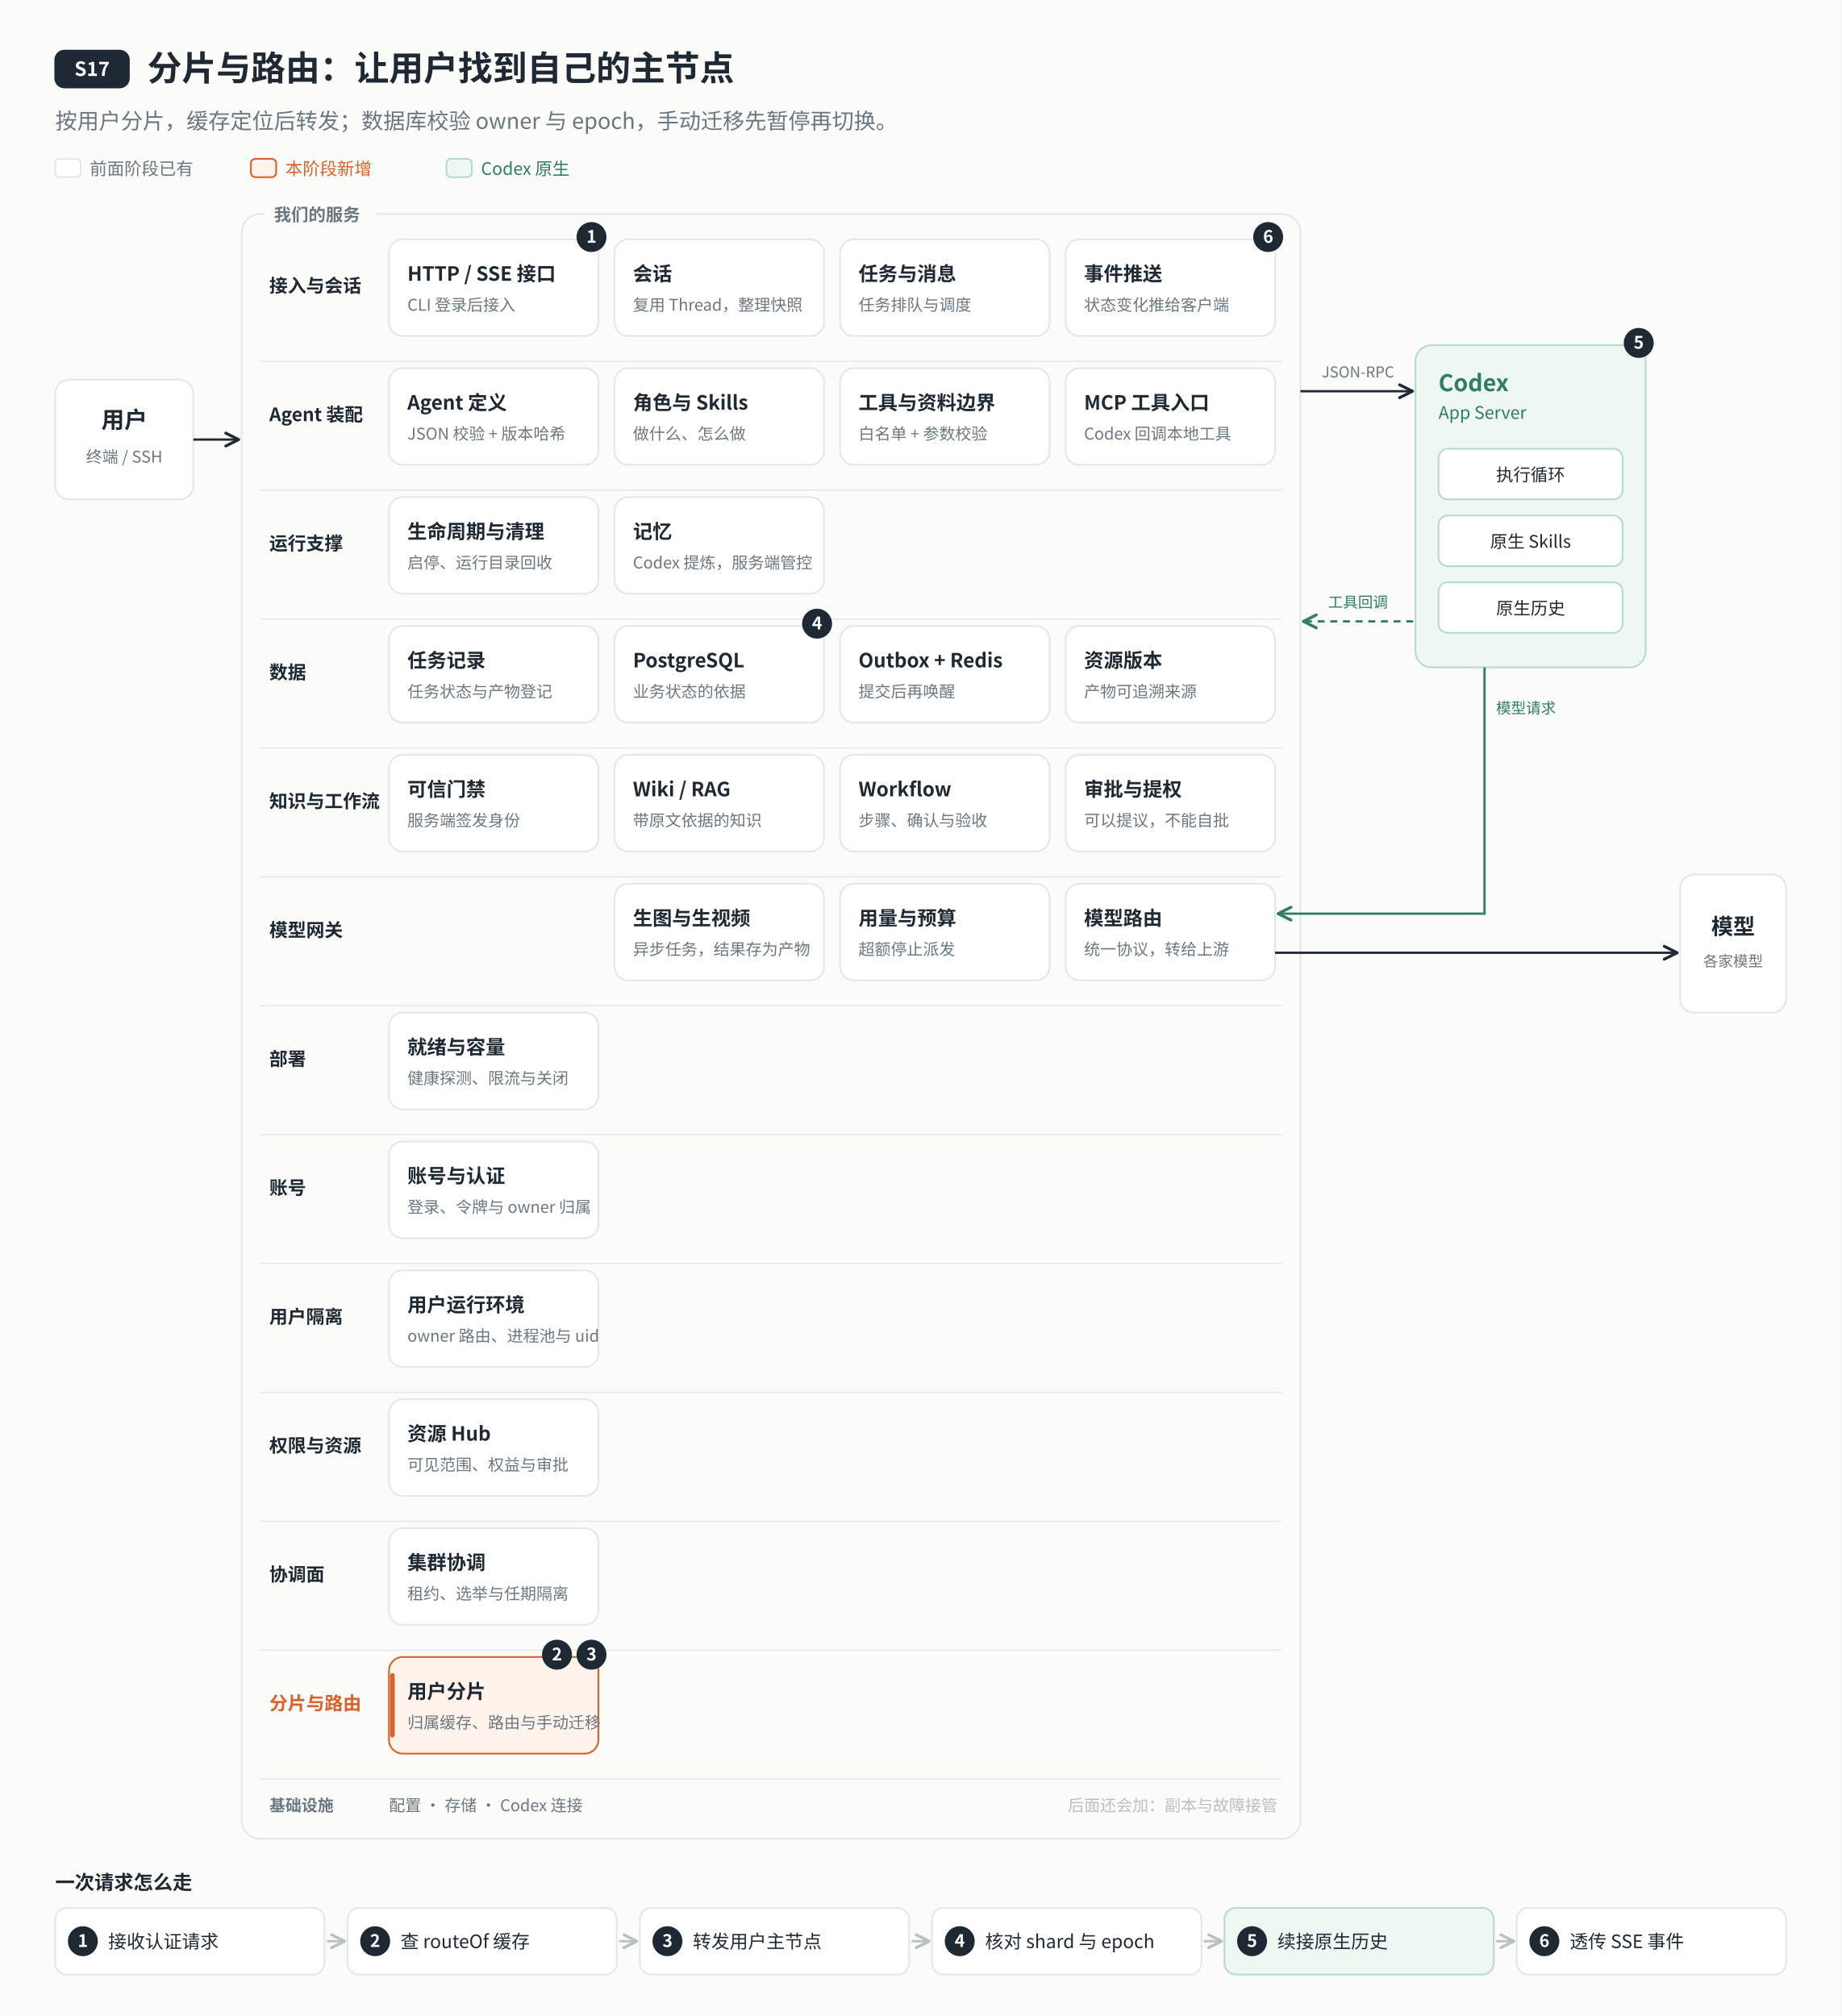
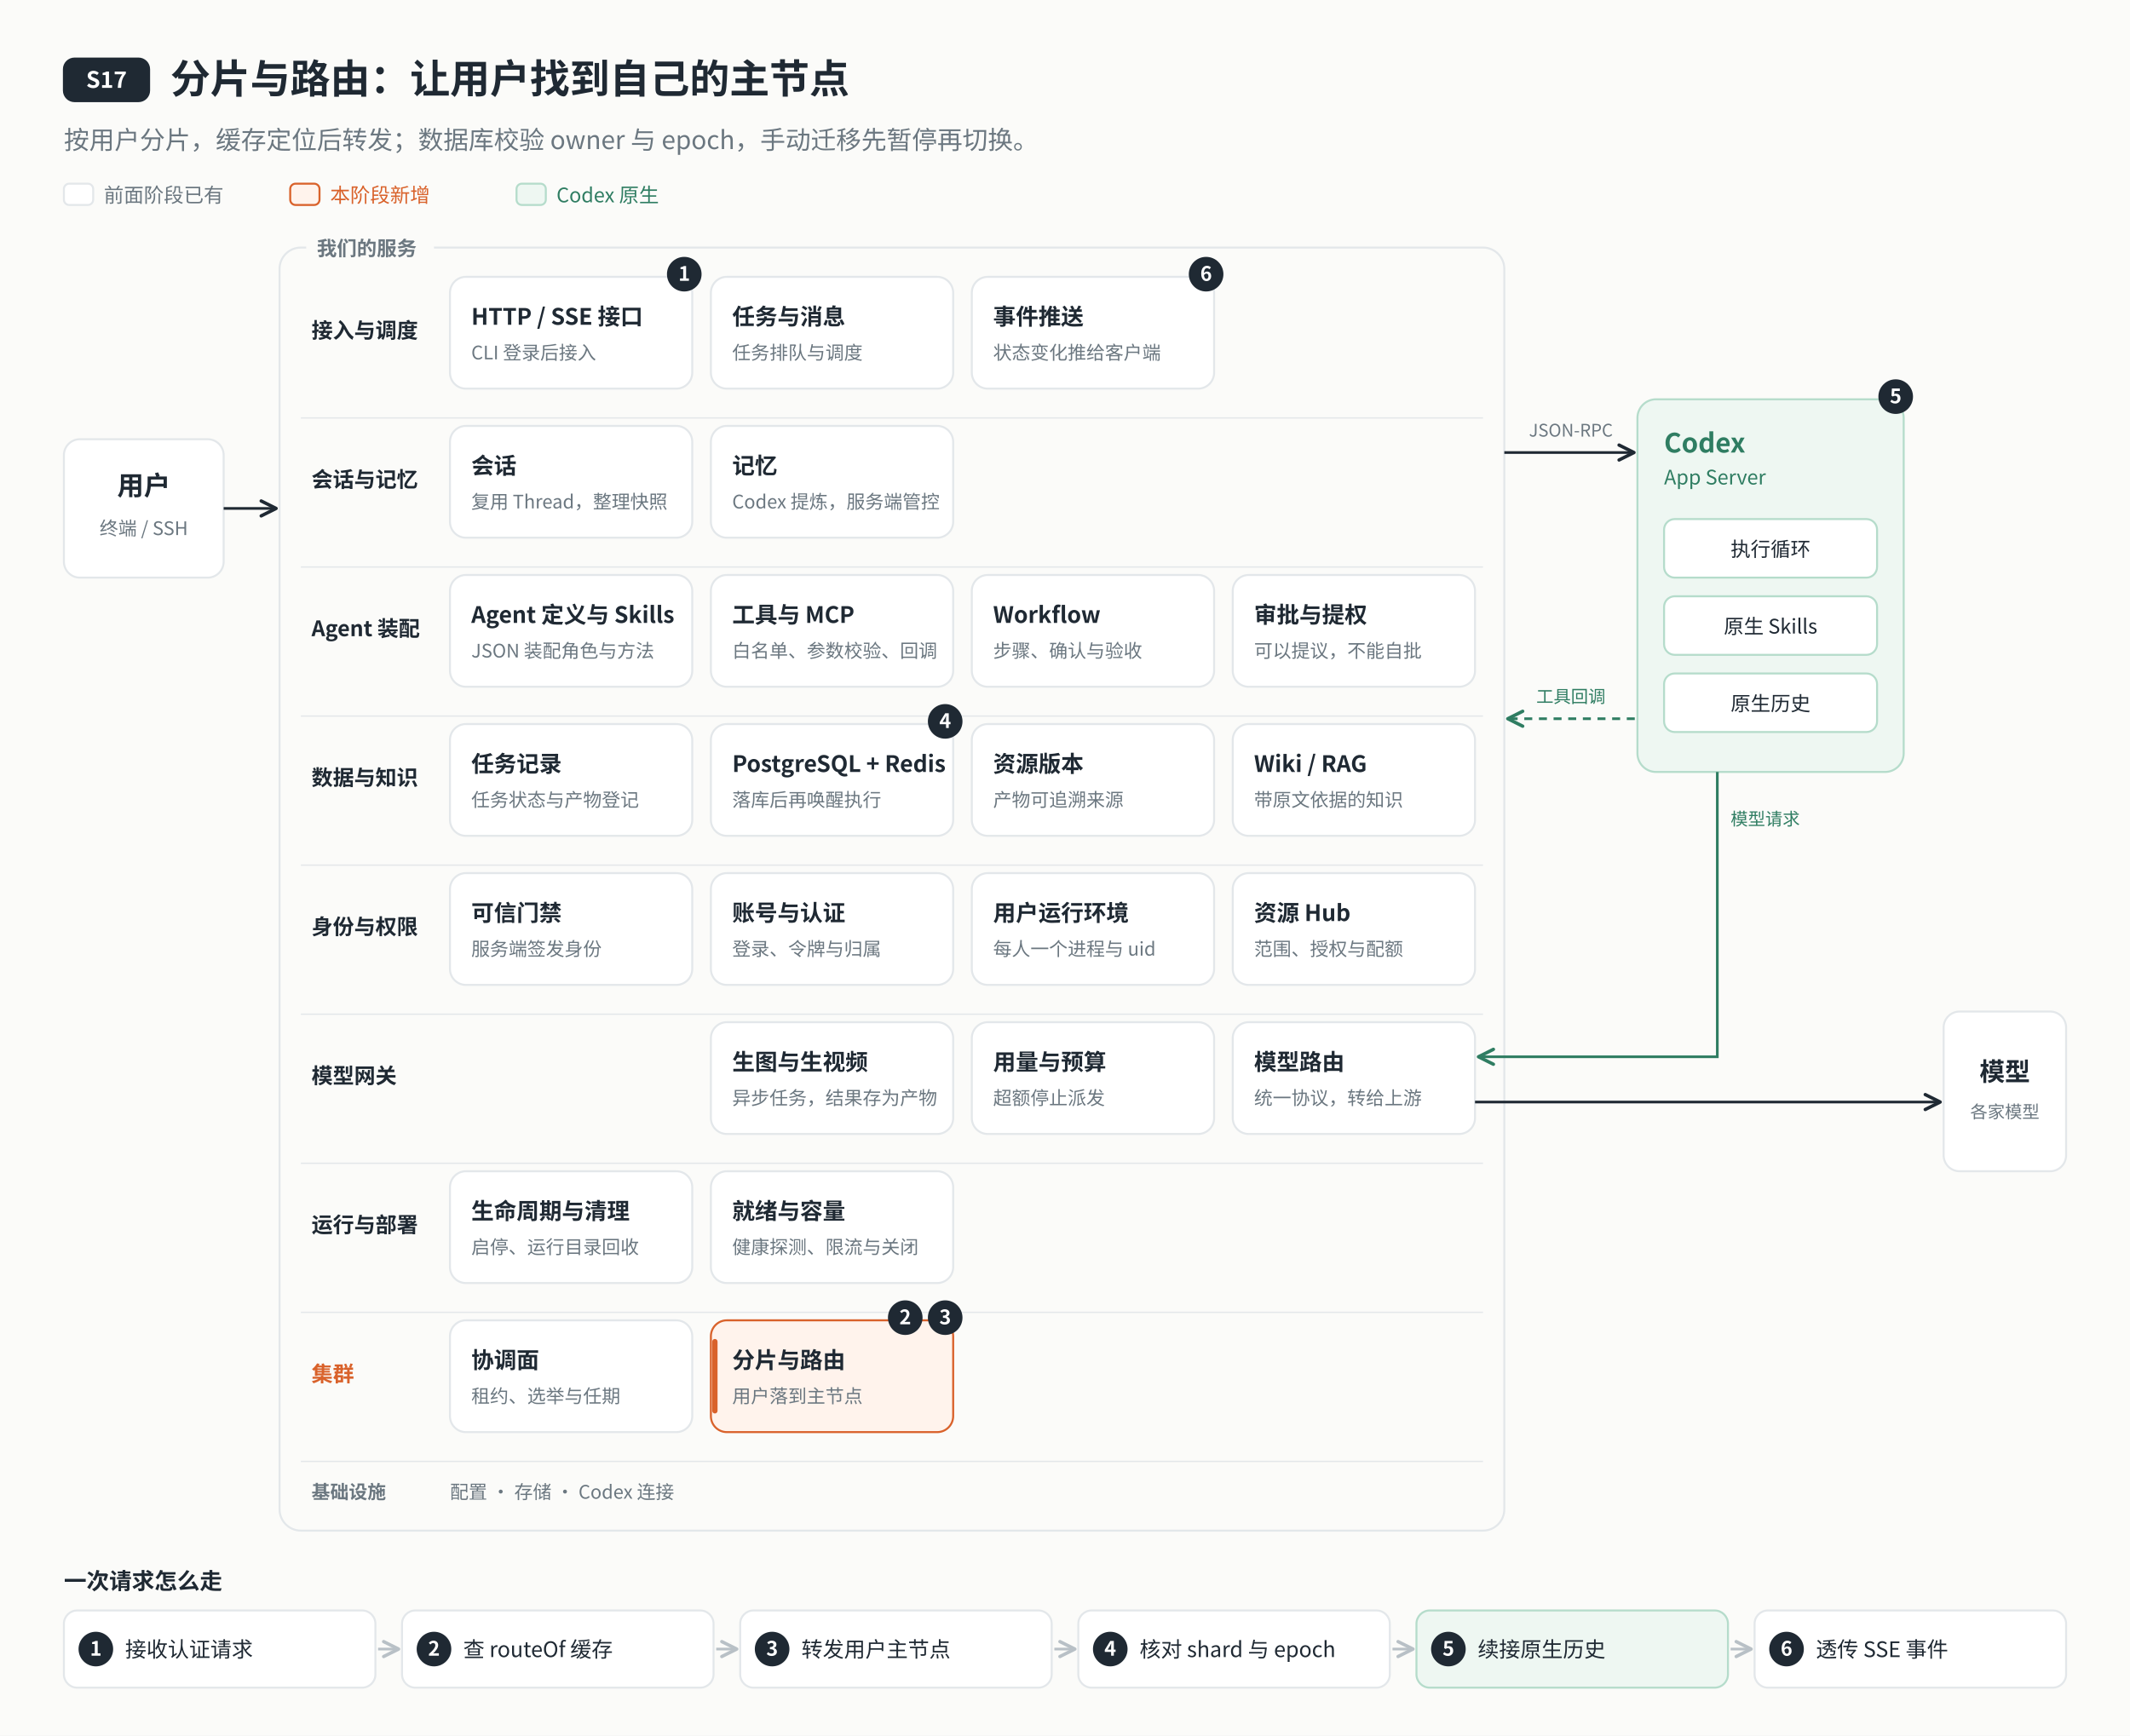
- <svg xmlns="http://www.w3.org/2000/svg" width="1600" height="1752" viewBox="0 0 1600 1752" role="img" aria-labelledby="title desc">
+ <svg xmlns="http://www.w3.org/2000/svg" width="1600" height="1304" viewBox="0 0 1600 1304" role="img" aria-labelledby="title desc">
  <defs>
    <marker id="mB8C0C6" viewBox="0 0 10 10" refX="8" refY="5" markerWidth="7" markerHeight="7" orient="auto-start-reverse">
      <path d="M1 1 L9 5 L1 9" fill="none" stroke="#B8C0C6" stroke-width="1.8" stroke-linecap="round" stroke-linejoin="round" />
    </marker>
    <marker id="m1F2933" viewBox="0 0 10 10" refX="8" refY="5" markerWidth="7" markerHeight="7" orient="auto-start-reverse">
      <path d="M1 1 L9 5 L1 9" fill="none" stroke="#1F2933" stroke-width="1.8" stroke-linecap="round" stroke-linejoin="round" />
    </marker>
    <marker id="m2F7D62" viewBox="0 0 10 10" refX="8" refY="5" markerWidth="7" markerHeight="7" orient="auto-start-reverse">
      <path d="M1 1 L9 5 L1 9" fill="none" stroke="#2F7D62" stroke-width="1.8" stroke-linecap="round" stroke-linejoin="round" />
    </marker>
  </defs>
  <g font-family="PingFang SC, Microsoft YaHei, Noto Sans CJK SC, sans-serif">
-     <rect x="0" y="0" width="1600" height="1752" fill="#FBFBF9" />
+     <rect x="0" y="0" width="1600" height="1304" fill="#FBFBF9" />
    <rect x="48" y="44" width="64" height="32" rx="8" fill="#1F2933" stroke="#1F2933" stroke-width="1.5" />
    <text x="80" y="66" font-size="17" fill="#fff" font-weight="700" text-anchor="middle">S17</text>
    <text x="128" y="70" font-size="30" fill="#1F2933" font-weight="700" text-anchor="start">分片与路由：让用户找到自己的主节点</text>
    <text x="48" y="112" font-size="19" fill="#6B7780" font-weight="400" text-anchor="start">按用户分片，缓存定位后转发；数据库校验 owner 与 epoch，手动迁移先暂停再切换。</text>
    <rect x="48" y="138" width="22" height="16" rx="4" fill="#FFFFFF" stroke="#E3E7EA" stroke-width="1.5" />
    <text x="78" y="152" font-size="15" fill="#6B7780" font-weight="400" text-anchor="start">前面阶段已有</text>
    <rect x="218" y="138" width="22" height="16" rx="4" fill="#FFF3EC" stroke="#D9622B" stroke-width="1.5" />
    <text x="248" y="152" font-size="15" fill="#D9622B" font-weight="400" text-anchor="start">本阶段新增</text>
    <rect x="388" y="138" width="22" height="16" rx="4" fill="#EEF7F2" stroke="#B5DCCB" stroke-width="1.5" />
    <text x="418" y="152" font-size="15" fill="#2F7D62" font-weight="400" text-anchor="start">Codex 原生</text>
    <rect x="48" y="330" width="120" height="104" rx="12" fill="#FFFFFF" stroke="#E3E7EA" stroke-width="1.5" />
    <text x="108" y="372" font-size="20" fill="#1F2933" font-weight="600" text-anchor="middle">用户</text>
    <text x="108" y="402" font-size="14" fill="#6B7780" font-weight="400" text-anchor="middle">终端 / SSH</text>
-     <rect x="210" y="186" width="920" height="1412" rx="16" fill="none" stroke="#E3E7EA" stroke-width="1.5" />
+     <rect x="210" y="186" width="920" height="964" rx="16" fill="none" stroke="#E3E7EA" stroke-width="1.5" />
    <rect x="230" y="175" width="96" height="22" fill="#FBFBF9" />
    <text x="238" y="192" font-size="15" fill="#6B7780" font-weight="600" text-anchor="start">我们的服务</text>
-     <text x="234" y="254" font-size="16" fill="#1F2933" font-weight="600" text-anchor="start">接入与会话</text>
+     <text x="234" y="254" font-size="16" fill="#1F2933" font-weight="600" text-anchor="start">接入与调度</text>
    <rect x="338" y="208" width="182" height="84" rx="12" fill="#FFFFFF" stroke="#E3E7EA" stroke-width="1.5" />
    <text x="354" y="244" font-size="17" fill="#1F2933" font-weight="600" text-anchor="start">HTTP / SSE 接口</text>
    <text x="354" y="270" font-size="14" fill="#6B7780" font-weight="400" text-anchor="start">CLI 登录后接入</text>
    <rect x="534" y="208" width="182" height="84" rx="12" fill="#FFFFFF" stroke="#E3E7EA" stroke-width="1.5" />
-     <text x="550" y="244" font-size="17" fill="#1F2933" font-weight="600" text-anchor="start">会话</text>
-     <text x="550" y="270" font-size="14" fill="#6B7780" font-weight="400" text-anchor="start">复用 Thread，整理快照</text>
+     <text x="550" y="244" font-size="17" fill="#1F2933" font-weight="600" text-anchor="start">任务与消息</text>
+     <text x="550" y="270" font-size="14" fill="#6B7780" font-weight="400" text-anchor="start">任务排队与调度</text>
    <rect x="730" y="208" width="182" height="84" rx="12" fill="#FFFFFF" stroke="#E3E7EA" stroke-width="1.5" />
-     <text x="746" y="244" font-size="17" fill="#1F2933" font-weight="600" text-anchor="start">任务与消息</text>
-     <text x="746" y="270" font-size="14" fill="#6B7780" font-weight="400" text-anchor="start">任务排队与调度</text>
-     <rect x="926" y="208" width="182" height="84" rx="12" fill="#FFFFFF" stroke="#E3E7EA" stroke-width="1.5" />
-     <text x="942" y="244" font-size="17" fill="#1F2933" font-weight="600" text-anchor="start">事件推送</text>
-     <text x="942" y="270" font-size="14" fill="#6B7780" font-weight="400" text-anchor="start">状态变化推给客户端</text>
-     <text x="234" y="366" font-size="16" fill="#1F2933" font-weight="600" text-anchor="start">Agent 装配</text>
+     <text x="746" y="244" font-size="17" fill="#1F2933" font-weight="600" text-anchor="start">事件推送</text>
+     <text x="746" y="270" font-size="14" fill="#6B7780" font-weight="400" text-anchor="start">状态变化推给客户端</text>
+     <text x="234" y="366" font-size="16" fill="#1F2933" font-weight="600" text-anchor="start">会话与记忆</text>
    <line x1="226" y1="314" x2="1114" y2="314" stroke="#E3E7EA" stroke-width="1" />
    <rect x="338" y="320" width="182" height="84" rx="12" fill="#FFFFFF" stroke="#E3E7EA" stroke-width="1.5" />
-     <text x="354" y="356" font-size="17" fill="#1F2933" font-weight="600" text-anchor="start">Agent 定义</text>
-     <text x="354" y="382" font-size="14" fill="#6B7780" font-weight="400" text-anchor="start">JSON 校验 + 版本哈希</text>
+     <text x="354" y="356" font-size="17" fill="#1F2933" font-weight="600" text-anchor="start">会话</text>
+     <text x="354" y="382" font-size="14" fill="#6B7780" font-weight="400" text-anchor="start">复用 Thread，整理快照</text>
    <rect x="534" y="320" width="182" height="84" rx="12" fill="#FFFFFF" stroke="#E3E7EA" stroke-width="1.5" />
-     <text x="550" y="356" font-size="17" fill="#1F2933" font-weight="600" text-anchor="start">角色与 Skills</text>
-     <text x="550" y="382" font-size="14" fill="#6B7780" font-weight="400" text-anchor="start">做什么、怎么做</text>
-     <rect x="730" y="320" width="182" height="84" rx="12" fill="#FFFFFF" stroke="#E3E7EA" stroke-width="1.5" />
-     <text x="746" y="356" font-size="17" fill="#1F2933" font-weight="600" text-anchor="start">工具与资料边界</text>
-     <text x="746" y="382" font-size="14" fill="#6B7780" font-weight="400" text-anchor="start">白名单 + 参数校验</text>
-     <rect x="926" y="320" width="182" height="84" rx="12" fill="#FFFFFF" stroke="#E3E7EA" stroke-width="1.5" />
-     <text x="942" y="356" font-size="17" fill="#1F2933" font-weight="600" text-anchor="start">MCP 工具入口</text>
-     <text x="942" y="382" font-size="14" fill="#6B7780" font-weight="400" text-anchor="start">Codex 回调本地工具</text>
-     <text x="234" y="478" font-size="16" fill="#1F2933" font-weight="600" text-anchor="start">运行支撑</text>
+     <text x="550" y="356" font-size="17" fill="#1F2933" font-weight="600" text-anchor="start">记忆</text>
+     <text x="550" y="382" font-size="14" fill="#6B7780" font-weight="400" text-anchor="start">Codex 提炼，服务端管控</text>
+     <text x="234" y="478" font-size="16" fill="#1F2933" font-weight="600" text-anchor="start">Agent 装配</text>
    <line x1="226" y1="426" x2="1114" y2="426" stroke="#E3E7EA" stroke-width="1" />
    <rect x="338" y="432" width="182" height="84" rx="12" fill="#FFFFFF" stroke="#E3E7EA" stroke-width="1.5" />
-     <text x="354" y="468" font-size="17" fill="#1F2933" font-weight="600" text-anchor="start">生命周期与清理</text>
-     <text x="354" y="494" font-size="14" fill="#6B7780" font-weight="400" text-anchor="start">启停、运行目录回收</text>
+     <text x="354" y="468" font-size="17" fill="#1F2933" font-weight="600" text-anchor="start">Agent 定义与 Skills</text>
+     <text x="354" y="494" font-size="14" fill="#6B7780" font-weight="400" text-anchor="start">JSON 装配角色与方法</text>
    <rect x="534" y="432" width="182" height="84" rx="12" fill="#FFFFFF" stroke="#E3E7EA" stroke-width="1.5" />
-     <text x="550" y="468" font-size="17" fill="#1F2933" font-weight="600" text-anchor="start">记忆</text>
-     <text x="550" y="494" font-size="14" fill="#6B7780" font-weight="400" text-anchor="start">Codex 提炼，服务端管控</text>
-     <text x="234" y="590" font-size="16" fill="#1F2933" font-weight="600" text-anchor="start">数据</text>
+     <text x="550" y="468" font-size="17" fill="#1F2933" font-weight="600" text-anchor="start">工具与 MCP</text>
+     <text x="550" y="494" font-size="14" fill="#6B7780" font-weight="400" text-anchor="start">白名单、参数校验、回调</text>
+     <rect x="730" y="432" width="182" height="84" rx="12" fill="#FFFFFF" stroke="#E3E7EA" stroke-width="1.5" />
+     <text x="746" y="468" font-size="17" fill="#1F2933" font-weight="600" text-anchor="start">Workflow</text>
+     <text x="746" y="494" font-size="14" fill="#6B7780" font-weight="400" text-anchor="start">步骤、确认与验收</text>
+     <rect x="926" y="432" width="182" height="84" rx="12" fill="#FFFFFF" stroke="#E3E7EA" stroke-width="1.5" />
+     <text x="942" y="468" font-size="17" fill="#1F2933" font-weight="600" text-anchor="start">审批与提权</text>
+     <text x="942" y="494" font-size="14" fill="#6B7780" font-weight="400" text-anchor="start">可以提议，不能自批</text>
+     <text x="234" y="590" font-size="16" fill="#1F2933" font-weight="600" text-anchor="start">数据与知识</text>
    <line x1="226" y1="538" x2="1114" y2="538" stroke="#E3E7EA" stroke-width="1" />
    <rect x="338" y="544" width="182" height="84" rx="12" fill="#FFFFFF" stroke="#E3E7EA" stroke-width="1.5" />
    <text x="354" y="580" font-size="17" fill="#1F2933" font-weight="600" text-anchor="start">任务记录</text>
    <text x="354" y="606" font-size="14" fill="#6B7780" font-weight="400" text-anchor="start">任务状态与产物登记</text>
    <rect x="534" y="544" width="182" height="84" rx="12" fill="#FFFFFF" stroke="#E3E7EA" stroke-width="1.5" />
-     <text x="550" y="580" font-size="17" fill="#1F2933" font-weight="600" text-anchor="start">PostgreSQL</text>
-     <text x="550" y="606" font-size="14" fill="#6B7780" font-weight="400" text-anchor="start">业务状态的依据</text>
+     <text x="550" y="580" font-size="17" fill="#1F2933" font-weight="600" text-anchor="start">PostgreSQL + Redis</text>
+     <text x="550" y="606" font-size="14" fill="#6B7780" font-weight="400" text-anchor="start">落库后再唤醒执行</text>
    <rect x="730" y="544" width="182" height="84" rx="12" fill="#FFFFFF" stroke="#E3E7EA" stroke-width="1.5" />
-     <text x="746" y="580" font-size="17" fill="#1F2933" font-weight="600" text-anchor="start">Outbox + Redis</text>
-     <text x="746" y="606" font-size="14" fill="#6B7780" font-weight="400" text-anchor="start">提交后再唤醒</text>
+     <text x="746" y="580" font-size="17" fill="#1F2933" font-weight="600" text-anchor="start">资源版本</text>
+     <text x="746" y="606" font-size="14" fill="#6B7780" font-weight="400" text-anchor="start">产物可追溯来源</text>
    <rect x="926" y="544" width="182" height="84" rx="12" fill="#FFFFFF" stroke="#E3E7EA" stroke-width="1.5" />
-     <text x="942" y="580" font-size="17" fill="#1F2933" font-weight="600" text-anchor="start">资源版本</text>
-     <text x="942" y="606" font-size="14" fill="#6B7780" font-weight="400" text-anchor="start">产物可追溯来源</text>
-     <text x="234" y="702" font-size="16" fill="#1F2933" font-weight="600" text-anchor="start">知识与工作流</text>
+     <text x="942" y="580" font-size="17" fill="#1F2933" font-weight="600" text-anchor="start">Wiki / RAG</text>
+     <text x="942" y="606" font-size="14" fill="#6B7780" font-weight="400" text-anchor="start">带原文依据的知识</text>
+     <text x="234" y="702" font-size="16" fill="#1F2933" font-weight="600" text-anchor="start">身份与权限</text>
    <line x1="226" y1="650" x2="1114" y2="650" stroke="#E3E7EA" stroke-width="1" />
    <rect x="338" y="656" width="182" height="84" rx="12" fill="#FFFFFF" stroke="#E3E7EA" stroke-width="1.5" />
    <text x="354" y="692" font-size="17" fill="#1F2933" font-weight="600" text-anchor="start">可信门禁</text>
    <text x="354" y="718" font-size="14" fill="#6B7780" font-weight="400" text-anchor="start">服务端签发身份</text>
    <rect x="534" y="656" width="182" height="84" rx="12" fill="#FFFFFF" stroke="#E3E7EA" stroke-width="1.5" />
-     <text x="550" y="692" font-size="17" fill="#1F2933" font-weight="600" text-anchor="start">Wiki / RAG</text>
-     <text x="550" y="718" font-size="14" fill="#6B7780" font-weight="400" text-anchor="start">带原文依据的知识</text>
+     <text x="550" y="692" font-size="17" fill="#1F2933" font-weight="600" text-anchor="start">账号与认证</text>
+     <text x="550" y="718" font-size="14" fill="#6B7780" font-weight="400" text-anchor="start">登录、令牌与归属</text>
    <rect x="730" y="656" width="182" height="84" rx="12" fill="#FFFFFF" stroke="#E3E7EA" stroke-width="1.5" />
-     <text x="746" y="692" font-size="17" fill="#1F2933" font-weight="600" text-anchor="start">Workflow</text>
-     <text x="746" y="718" font-size="14" fill="#6B7780" font-weight="400" text-anchor="start">步骤、确认与验收</text>
+     <text x="746" y="692" font-size="17" fill="#1F2933" font-weight="600" text-anchor="start">用户运行环境</text>
+     <text x="746" y="718" font-size="14" fill="#6B7780" font-weight="400" text-anchor="start">每人一个进程与 uid</text>
    <rect x="926" y="656" width="182" height="84" rx="12" fill="#FFFFFF" stroke="#E3E7EA" stroke-width="1.5" />
-     <text x="942" y="692" font-size="17" fill="#1F2933" font-weight="600" text-anchor="start">审批与提权</text>
-     <text x="942" y="718" font-size="14" fill="#6B7780" font-weight="400" text-anchor="start">可以提议，不能自批</text>
+     <text x="942" y="692" font-size="17" fill="#1F2933" font-weight="600" text-anchor="start">资源 Hub</text>
+     <text x="942" y="718" font-size="14" fill="#6B7780" font-weight="400" text-anchor="start">范围、授权与配额</text>
    <text x="234" y="814" font-size="16" fill="#1F2933" font-weight="600" text-anchor="start">模型网关</text>
    <line x1="226" y1="762" x2="1114" y2="762" stroke="#E3E7EA" stroke-width="1" />
    <rect x="534" y="768" width="182" height="84" rx="12" fill="#FFFFFF" stroke="#E3E7EA" stroke-width="1.5" />
    <text x="550" y="804" font-size="17" fill="#1F2933" font-weight="600" text-anchor="start">生图与生视频</text>
    <text x="550" y="830" font-size="14" fill="#6B7780" font-weight="400" text-anchor="start">异步任务，结果存为产物</text>
    <rect x="730" y="768" width="182" height="84" rx="12" fill="#FFFFFF" stroke="#E3E7EA" stroke-width="1.5" />
    <text x="746" y="804" font-size="17" fill="#1F2933" font-weight="600" text-anchor="start">用量与预算</text>
    <text x="746" y="830" font-size="14" fill="#6B7780" font-weight="400" text-anchor="start">超额停止派发</text>
    <rect x="926" y="768" width="182" height="84" rx="12" fill="#FFFFFF" stroke="#E3E7EA" stroke-width="1.5" />
    <text x="942" y="804" font-size="17" fill="#1F2933" font-weight="600" text-anchor="start">模型路由</text>
    <text x="942" y="830" font-size="14" fill="#6B7780" font-weight="400" text-anchor="start">统一协议，转给上游</text>
-     <text x="234" y="926" font-size="16" fill="#1F2933" font-weight="600" text-anchor="start">部署</text>
+     <text x="234" y="926" font-size="16" fill="#1F2933" font-weight="600" text-anchor="start">运行与部署</text>
    <line x1="226" y1="874" x2="1114" y2="874" stroke="#E3E7EA" stroke-width="1" />
    <rect x="338" y="880" width="182" height="84" rx="12" fill="#FFFFFF" stroke="#E3E7EA" stroke-width="1.5" />
-     <text x="354" y="916" font-size="17" fill="#1F2933" font-weight="600" text-anchor="start">就绪与容量</text>
-     <text x="354" y="942" font-size="14" fill="#6B7780" font-weight="400" text-anchor="start">健康探测、限流与关闭</text>
-     <text x="234" y="1038" font-size="16" fill="#1F2933" font-weight="600" text-anchor="start">账号</text>
+     <text x="354" y="916" font-size="17" fill="#1F2933" font-weight="600" text-anchor="start">生命周期与清理</text>
+     <text x="354" y="942" font-size="14" fill="#6B7780" font-weight="400" text-anchor="start">启停、运行目录回收</text>
+     <rect x="534" y="880" width="182" height="84" rx="12" fill="#FFFFFF" stroke="#E3E7EA" stroke-width="1.5" />
+     <text x="550" y="916" font-size="17" fill="#1F2933" font-weight="600" text-anchor="start">就绪与容量</text>
+     <text x="550" y="942" font-size="14" fill="#6B7780" font-weight="400" text-anchor="start">健康探测、限流与关闭</text>
+     <text x="234" y="1038" font-size="16" fill="#D9622B" font-weight="600" text-anchor="start">集群</text>
    <line x1="226" y1="986" x2="1114" y2="986" stroke="#E3E7EA" stroke-width="1" />
    <rect x="338" y="992" width="182" height="84" rx="12" fill="#FFFFFF" stroke="#E3E7EA" stroke-width="1.5" />
-     <text x="354" y="1028" font-size="17" fill="#1F2933" font-weight="600" text-anchor="start">账号与认证</text>
-     <text x="354" y="1054" font-size="14" fill="#6B7780" font-weight="400" text-anchor="start">登录、令牌与 owner 归属</text>
-     <text x="234" y="1150" font-size="16" fill="#1F2933" font-weight="600" text-anchor="start">用户隔离</text>
+     <text x="354" y="1028" font-size="17" fill="#1F2933" font-weight="600" text-anchor="start">协调面</text>
+     <text x="354" y="1054" font-size="14" fill="#6B7780" font-weight="400" text-anchor="start">租约、选举与任期</text>
+     <rect x="534" y="992" width="182" height="84" rx="12" fill="#FFF3EC" stroke="#D9622B" stroke-width="1.5" />
+     <rect x="535" y="1006" width="4" height="56" rx="2" fill="#D9622B" />
+     <text x="550" y="1028" font-size="17" fill="#1F2933" font-weight="600" text-anchor="start">分片与路由</text>
+     <text x="550" y="1054" font-size="14" fill="#6B7780" font-weight="400" text-anchor="start">用户落到主节点</text>
    <line x1="226" y1="1098" x2="1114" y2="1098" stroke="#E3E7EA" stroke-width="1" />
-     <rect x="338" y="1104" width="182" height="84" rx="12" fill="#FFFFFF" stroke="#E3E7EA" stroke-width="1.5" />
-     <text x="354" y="1140" font-size="17" fill="#1F2933" font-weight="600" text-anchor="start">用户运行环境</text>
-     <text x="354" y="1166" font-size="14" fill="#6B7780" font-weight="400" text-anchor="start">owner 路由、进程池与 uid</text>
-     <text x="234" y="1262" font-size="16" fill="#1F2933" font-weight="600" text-anchor="start">权限与资源</text>
-     <line x1="226" y1="1210" x2="1114" y2="1210" stroke="#E3E7EA" stroke-width="1" />
-     <rect x="338" y="1216" width="182" height="84" rx="12" fill="#FFFFFF" stroke="#E3E7EA" stroke-width="1.5" />
-     <text x="354" y="1252" font-size="17" fill="#1F2933" font-weight="600" text-anchor="start">资源 Hub</text>
-     <text x="354" y="1278" font-size="14" fill="#6B7780" font-weight="400" text-anchor="start">可见范围、权益与审批</text>
-     <text x="234" y="1374" font-size="16" fill="#1F2933" font-weight="600" text-anchor="start">协调面</text>
-     <line x1="226" y1="1322" x2="1114" y2="1322" stroke="#E3E7EA" stroke-width="1" />
-     <rect x="338" y="1328" width="182" height="84" rx="12" fill="#FFFFFF" stroke="#E3E7EA" stroke-width="1.5" />
-     <text x="354" y="1364" font-size="17" fill="#1F2933" font-weight="600" text-anchor="start">集群协调</text>
-     <text x="354" y="1390" font-size="14" fill="#6B7780" font-weight="400" text-anchor="start">租约、选举与任期隔离</text>
-     <text x="234" y="1486" font-size="16" fill="#D9622B" font-weight="600" text-anchor="start">分片与路由</text>
-     <line x1="226" y1="1434" x2="1114" y2="1434" stroke="#E3E7EA" stroke-width="1" />
-     <rect x="338" y="1440" width="182" height="84" rx="12" fill="#FFF3EC" stroke="#D9622B" stroke-width="1.5" />
-     <rect x="339" y="1454" width="4" height="56" rx="2" fill="#D9622B" />
-     <text x="354" y="1476" font-size="17" fill="#1F2933" font-weight="600" text-anchor="start">用户分片</text>
-     <text x="354" y="1502" font-size="14" fill="#6B7780" font-weight="400" text-anchor="start">归属缓存、路由与手动迁移</text>
-     <line x1="226" y1="1546" x2="1114" y2="1546" stroke="#E3E7EA" stroke-width="1" />
-     <text x="234" y="1574" font-size="14" fill="#6B7780" font-weight="600" text-anchor="start">基础设施</text>
-     <text x="338" y="1574" font-size="14" fill="#6B7780" font-weight="400" text-anchor="start">配置 · 存储 · Codex 连接</text>
-     <text x="1110" y="1574" font-size="14" fill="#B8C0C6" font-weight="400" text-anchor="end">后面还会加：副本与故障接管</text>
+     <text x="234" y="1126" font-size="14" fill="#6B7780" font-weight="600" text-anchor="start">基础设施</text>
+     <text x="338" y="1126" font-size="14" fill="#6B7780" font-weight="400" text-anchor="start">配置 · 存储 · Codex 连接</text>
    <rect x="1230" y="300" width="200" height="280" rx="14" fill="#EEF7F2" stroke="#B5DCCB" stroke-width="1.5" />
    <text x="1250" y="340" font-size="20" fill="#2F7D62" font-weight="700" text-anchor="start">Codex</text>
    <text x="1250" y="364" font-size="15" fill="#2F7D62" font-weight="400" text-anchor="start">App Server</text>
    <rect x="1250" y="390" width="160" height="44" rx="8" fill="#FFFFFF" stroke="#B5DCCB" stroke-width="1.5" />
    <text x="1330" y="418" font-size="15" fill="#1F2933" font-weight="500" text-anchor="middle">执行循环</text>
    <rect x="1250" y="448" width="160" height="44" rx="8" fill="#FFFFFF" stroke="#B5DCCB" stroke-width="1.5" />
    <text x="1330" y="476" font-size="15" fill="#1F2933" font-weight="500" text-anchor="middle">原生 Skills</text>
    <rect x="1250" y="506" width="160" height="44" rx="8" fill="#FFFFFF" stroke="#B5DCCB" stroke-width="1.5" />
    <text x="1330" y="534" font-size="15" fill="#1F2933" font-weight="500" text-anchor="middle">原生历史</text>
    <rect x="1460" y="760" width="92" height="120" rx="12" fill="#FFFFFF" stroke="#E3E7EA" stroke-width="1.5" />
    <text x="1506" y="812" font-size="19" fill="#1F2933" font-weight="600" text-anchor="middle">模型</text>
    <text x="1506" y="840" font-size="13" fill="#6B7780" font-weight="400" text-anchor="middle">各家模型</text>
    <path d="M168,382 L206,382" fill="none" stroke="#1F2933" stroke-width="2" marker-end="url(#m1F2933)" />
    <path d="M1130,340 L1226,340" fill="none" stroke="#1F2933" stroke-width="2" marker-end="url(#m1F2933)" />
    <text x="1180" y="328" font-size="13" fill="#6B7780" font-weight="500" text-anchor="middle">JSON-RPC</text>
    <path d="M1228,540 L1134,540" fill="none" stroke="#2F7D62" stroke-width="2" stroke-dasharray="6 5" marker-end="url(#m2F7D62)" />
    <text x="1180" y="528" font-size="13" fill="#2F7D62" font-weight="500" text-anchor="middle">工具回调</text>
    <path d="M1290,580 L1290,794 L1112,794" fill="none" stroke="#2F7D62" stroke-width="2" marker-end="url(#m2F7D62)" />
    <text x="1300" y="620" font-size="13" fill="#2F7D62" font-weight="500" text-anchor="start">模型请求</text>
    <path d="M1108,828 L1456,828" fill="none" stroke="#1F2933" stroke-width="2" marker-end="url(#m1F2933)" />
    <circle cx="514" cy="206" r="13" fill="#1F2933" />
    <text x="514" y="211" font-size="15" fill="#fff" font-weight="700" text-anchor="middle">1</text>
-     <circle cx="484" cy="1438" r="13" fill="#1F2933" />
-     <text x="484" y="1443" font-size="15" fill="#fff" font-weight="700" text-anchor="middle">2</text>
-     <circle cx="514" cy="1438" r="13" fill="#1F2933" />
-     <text x="514" y="1443" font-size="15" fill="#fff" font-weight="700" text-anchor="middle">3</text>
+     <circle cx="680" cy="990" r="13" fill="#1F2933" />
+     <text x="680" y="995" font-size="15" fill="#fff" font-weight="700" text-anchor="middle">2</text>
+     <circle cx="710" cy="990" r="13" fill="#1F2933" />
+     <text x="710" y="995" font-size="15" fill="#fff" font-weight="700" text-anchor="middle">3</text>
    <circle cx="710" cy="542" r="13" fill="#1F2933" />
    <text x="710" y="547" font-size="15" fill="#fff" font-weight="700" text-anchor="middle">4</text>
    <circle cx="1424" cy="298" r="13" fill="#1F2933" />
    <text x="1424" y="303" font-size="15" fill="#fff" font-weight="700" text-anchor="middle">5</text>
-     <circle cx="1102" cy="206" r="13" fill="#1F2933" />
-     <text x="1102" y="211" font-size="15" fill="#fff" font-weight="700" text-anchor="middle">6</text>
-     <text x="48" y="1642" font-size="17" fill="#1F2933" font-weight="700" text-anchor="start">一次请求怎么走</text>
-     <rect x="48" y="1658" width="234" height="58" rx="10" fill="#FFFFFF" stroke="#E3E7EA" stroke-width="1.5" />
-     <circle cx="72" cy="1687" r="13" fill="#1F2933" />
-     <text x="72" y="1692" font-size="15" fill="#fff" font-weight="700" text-anchor="middle">1</text>
-     <text x="94" y="1693" font-size="16" fill="#1F2933" font-weight="500" text-anchor="start">接收认证请求</text>
-     <path d="M284,1687 L298,1687" fill="none" stroke="#B8C0C6" stroke-width="2" marker-end="url(#mB8C0C6)" />
-     <rect x="302" y="1658" width="234" height="58" rx="10" fill="#FFFFFF" stroke="#E3E7EA" stroke-width="1.5" />
-     <circle cx="326" cy="1687" r="13" fill="#1F2933" />
-     <text x="326" y="1692" font-size="15" fill="#fff" font-weight="700" text-anchor="middle">2</text>
-     <text x="348" y="1693" font-size="16" fill="#1F2933" font-weight="500" text-anchor="start">查 routeOf 缓存</text>
-     <path d="M538,1687 L552,1687" fill="none" stroke="#B8C0C6" stroke-width="2" marker-end="url(#mB8C0C6)" />
-     <rect x="556" y="1658" width="234" height="58" rx="10" fill="#FFFFFF" stroke="#E3E7EA" stroke-width="1.5" />
-     <circle cx="580" cy="1687" r="13" fill="#1F2933" />
-     <text x="580" y="1692" font-size="15" fill="#fff" font-weight="700" text-anchor="middle">3</text>
-     <text x="602" y="1693" font-size="16" fill="#1F2933" font-weight="500" text-anchor="start">转发用户主节点</text>
-     <path d="M792,1687 L806,1687" fill="none" stroke="#B8C0C6" stroke-width="2" marker-end="url(#mB8C0C6)" />
-     <rect x="810" y="1658" width="234" height="58" rx="10" fill="#FFFFFF" stroke="#E3E7EA" stroke-width="1.5" />
-     <circle cx="834" cy="1687" r="13" fill="#1F2933" />
-     <text x="834" y="1692" font-size="15" fill="#fff" font-weight="700" text-anchor="middle">4</text>
-     <text x="856" y="1693" font-size="16" fill="#1F2933" font-weight="500" text-anchor="start">核对 shard 与 epoch</text>
-     <path d="M1046,1687 L1060,1687" fill="none" stroke="#B8C0C6" stroke-width="2" marker-end="url(#mB8C0C6)" />
-     <rect x="1064" y="1658" width="234" height="58" rx="10" fill="#EEF7F2" stroke="#B5DCCB" stroke-width="1.5" />
-     <circle cx="1088" cy="1687" r="13" fill="#1F2933" />
-     <text x="1088" y="1692" font-size="15" fill="#fff" font-weight="700" text-anchor="middle">5</text>
-     <text x="1110" y="1693" font-size="16" fill="#1F2933" font-weight="500" text-anchor="start">续接原生历史</text>
-     <path d="M1300,1687 L1314,1687" fill="none" stroke="#B8C0C6" stroke-width="2" marker-end="url(#mB8C0C6)" />
-     <rect x="1318" y="1658" width="234" height="58" rx="10" fill="#FFFFFF" stroke="#E3E7EA" stroke-width="1.5" />
-     <circle cx="1342" cy="1687" r="13" fill="#1F2933" />
-     <text x="1342" y="1692" font-size="15" fill="#fff" font-weight="700" text-anchor="middle">6</text>
-     <text x="1364" y="1693" font-size="16" fill="#1F2933" font-weight="500" text-anchor="start">透传 SSE 事件</text>
+     <circle cx="906" cy="206" r="13" fill="#1F2933" />
+     <text x="906" y="211" font-size="15" fill="#fff" font-weight="700" text-anchor="middle">6</text>
+     <text x="48" y="1194" font-size="17" fill="#1F2933" font-weight="700" text-anchor="start">一次请求怎么走</text>
+     <rect x="48" y="1210" width="234" height="58" rx="10" fill="#FFFFFF" stroke="#E3E7EA" stroke-width="1.5" />
+     <circle cx="72" cy="1239" r="13" fill="#1F2933" />
+     <text x="72" y="1244" font-size="15" fill="#fff" font-weight="700" text-anchor="middle">1</text>
+     <text x="94" y="1245" font-size="16" fill="#1F2933" font-weight="500" text-anchor="start">接收认证请求</text>
+     <path d="M284,1239 L298,1239" fill="none" stroke="#B8C0C6" stroke-width="2" marker-end="url(#mB8C0C6)" />
+     <rect x="302" y="1210" width="234" height="58" rx="10" fill="#FFFFFF" stroke="#E3E7EA" stroke-width="1.5" />
+     <circle cx="326" cy="1239" r="13" fill="#1F2933" />
+     <text x="326" y="1244" font-size="15" fill="#fff" font-weight="700" text-anchor="middle">2</text>
+     <text x="348" y="1245" font-size="16" fill="#1F2933" font-weight="500" text-anchor="start">查 routeOf 缓存</text>
+     <path d="M538,1239 L552,1239" fill="none" stroke="#B8C0C6" stroke-width="2" marker-end="url(#mB8C0C6)" />
+     <rect x="556" y="1210" width="234" height="58" rx="10" fill="#FFFFFF" stroke="#E3E7EA" stroke-width="1.5" />
+     <circle cx="580" cy="1239" r="13" fill="#1F2933" />
+     <text x="580" y="1244" font-size="15" fill="#fff" font-weight="700" text-anchor="middle">3</text>
+     <text x="602" y="1245" font-size="16" fill="#1F2933" font-weight="500" text-anchor="start">转发用户主节点</text>
+     <path d="M792,1239 L806,1239" fill="none" stroke="#B8C0C6" stroke-width="2" marker-end="url(#mB8C0C6)" />
+     <rect x="810" y="1210" width="234" height="58" rx="10" fill="#FFFFFF" stroke="#E3E7EA" stroke-width="1.5" />
+     <circle cx="834" cy="1239" r="13" fill="#1F2933" />
+     <text x="834" y="1244" font-size="15" fill="#fff" font-weight="700" text-anchor="middle">4</text>
+     <text x="856" y="1245" font-size="16" fill="#1F2933" font-weight="500" text-anchor="start">核对 shard 与 epoch</text>
+     <path d="M1046,1239 L1060,1239" fill="none" stroke="#B8C0C6" stroke-width="2" marker-end="url(#mB8C0C6)" />
+     <rect x="1064" y="1210" width="234" height="58" rx="10" fill="#EEF7F2" stroke="#B5DCCB" stroke-width="1.5" />
+     <circle cx="1088" cy="1239" r="13" fill="#1F2933" />
+     <text x="1088" y="1244" font-size="15" fill="#fff" font-weight="700" text-anchor="middle">5</text>
+     <text x="1110" y="1245" font-size="16" fill="#1F2933" font-weight="500" text-anchor="start">续接原生历史</text>
+     <path d="M1300,1239 L1314,1239" fill="none" stroke="#B8C0C6" stroke-width="2" marker-end="url(#mB8C0C6)" />
+     <rect x="1318" y="1210" width="234" height="58" rx="10" fill="#FFFFFF" stroke="#E3E7EA" stroke-width="1.5" />
+     <circle cx="1342" cy="1239" r="13" fill="#1F2933" />
+     <text x="1342" y="1244" font-size="15" fill="#fff" font-weight="700" text-anchor="middle">6</text>
+     <text x="1364" y="1245" font-size="16" fill="#1F2933" font-weight="500" text-anchor="start">透传 SSE 事件</text>
  </g>
</svg>
